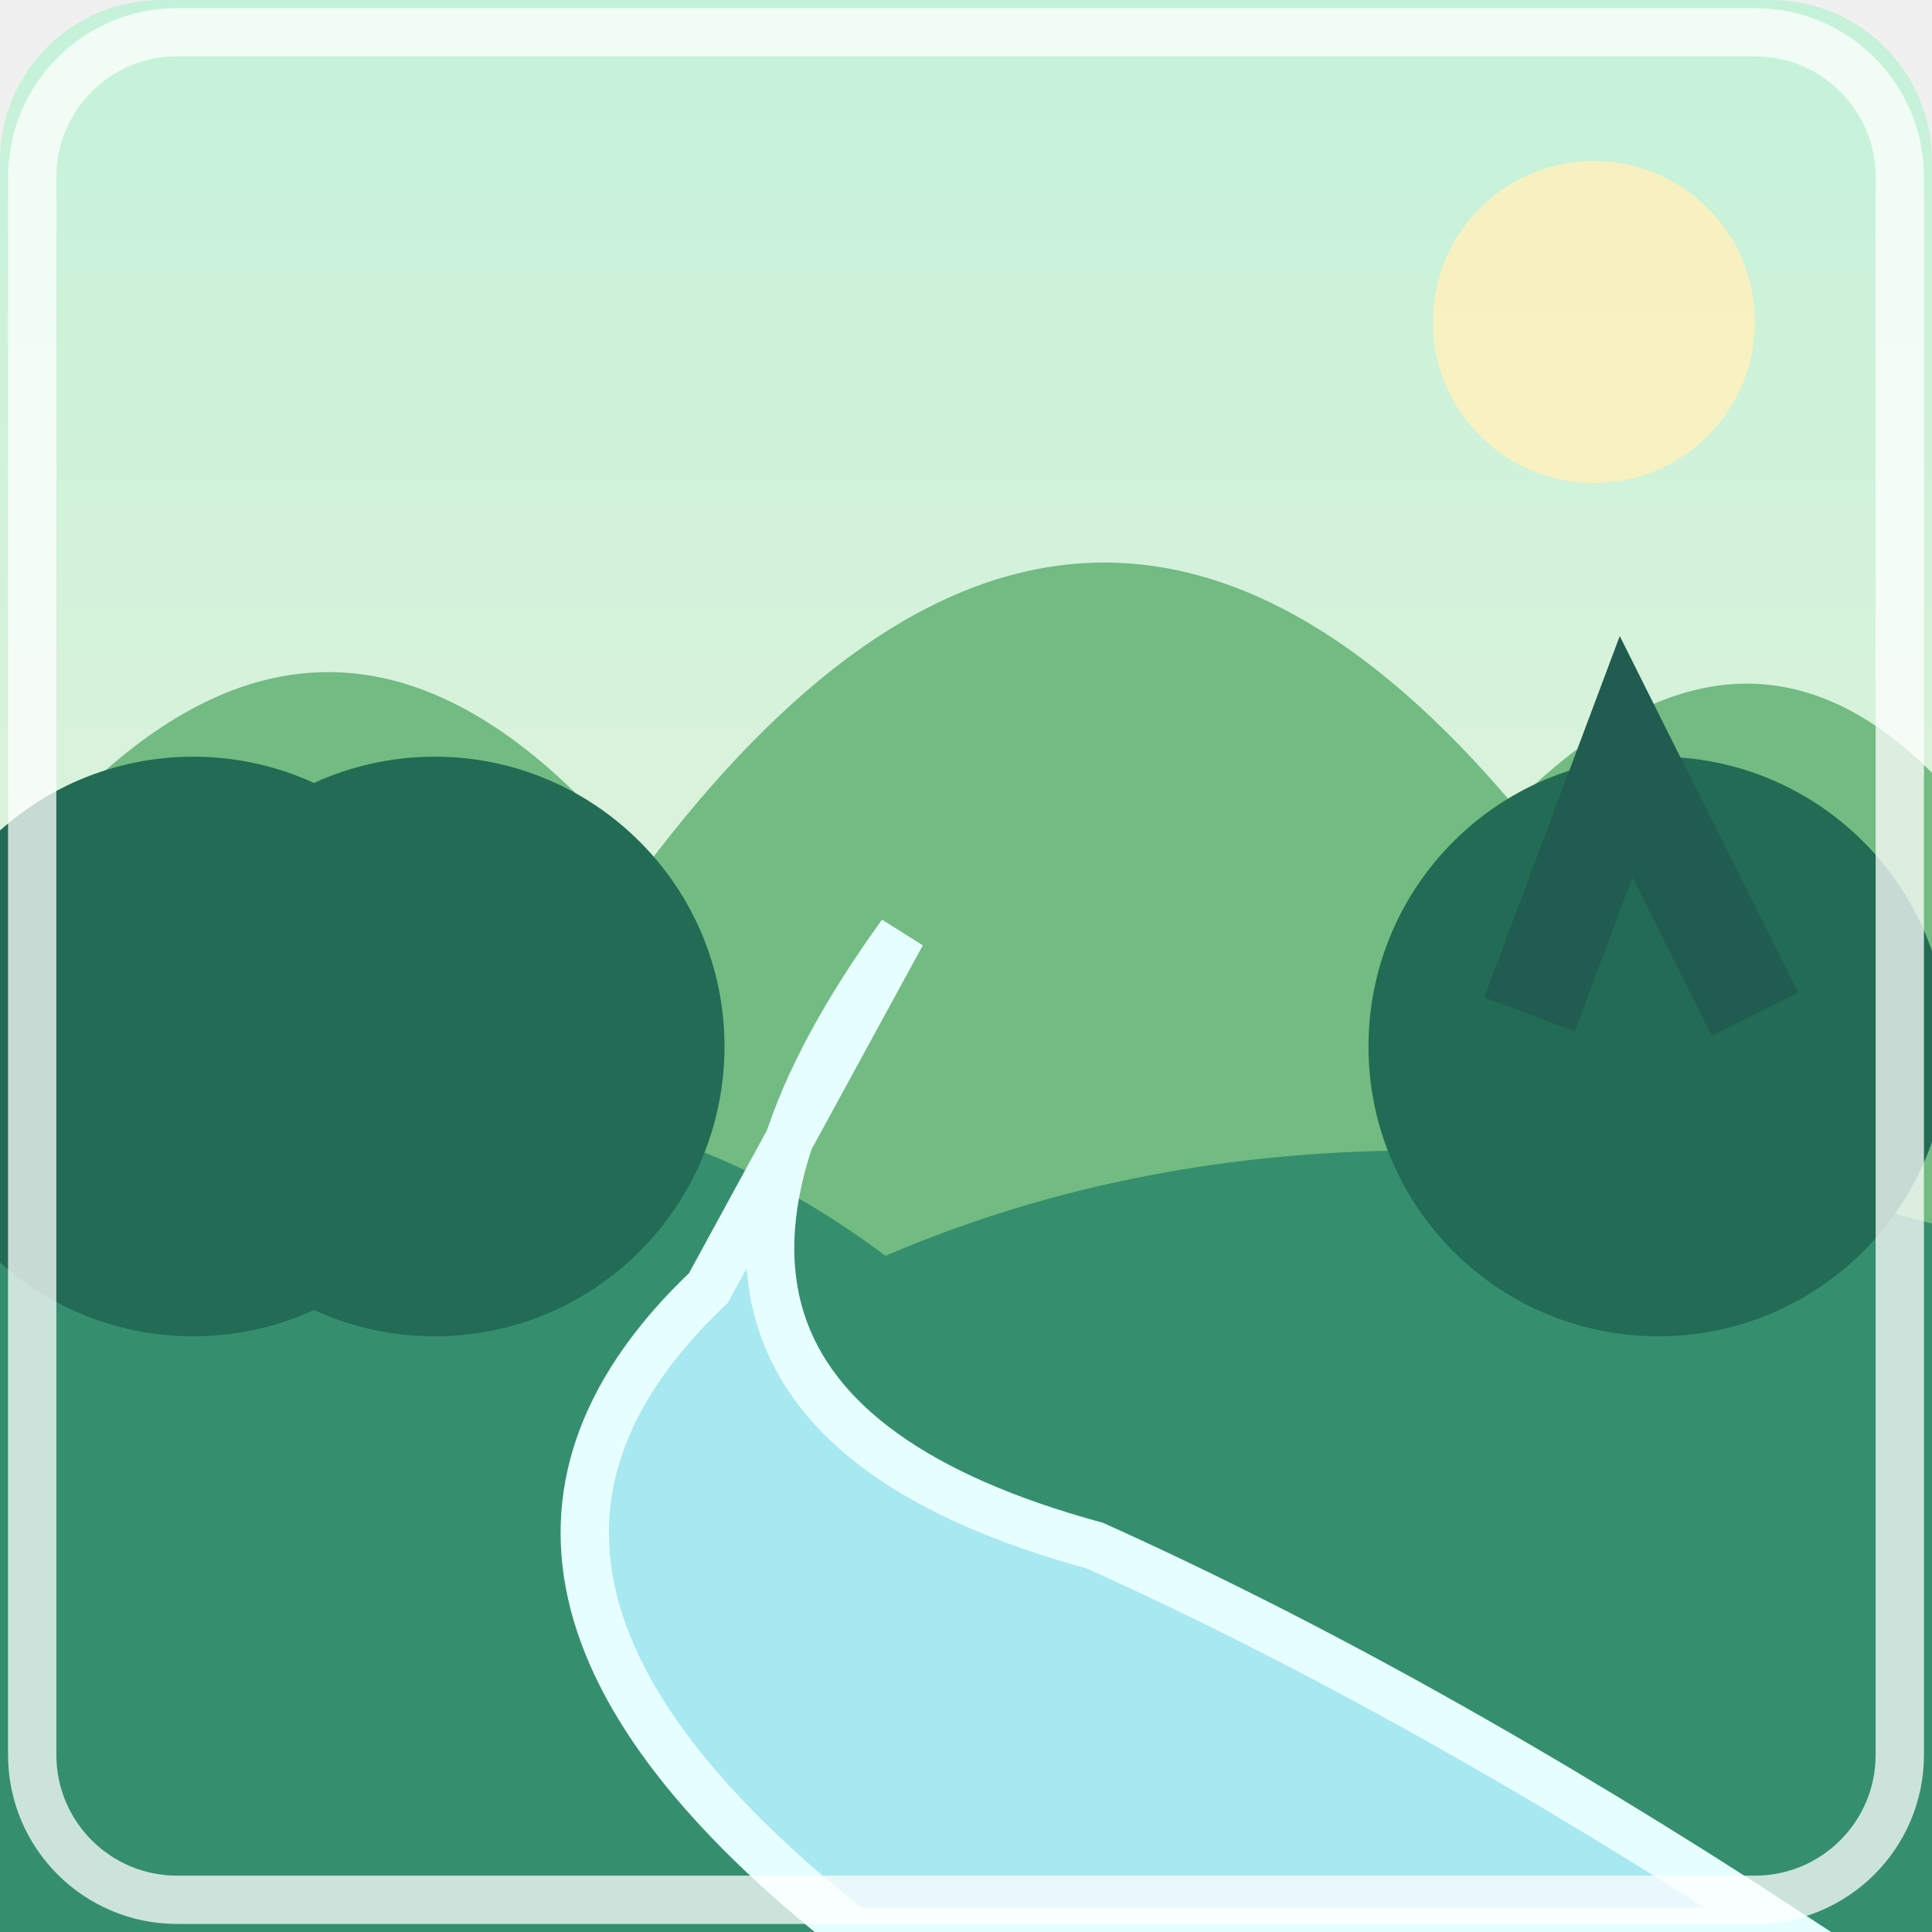
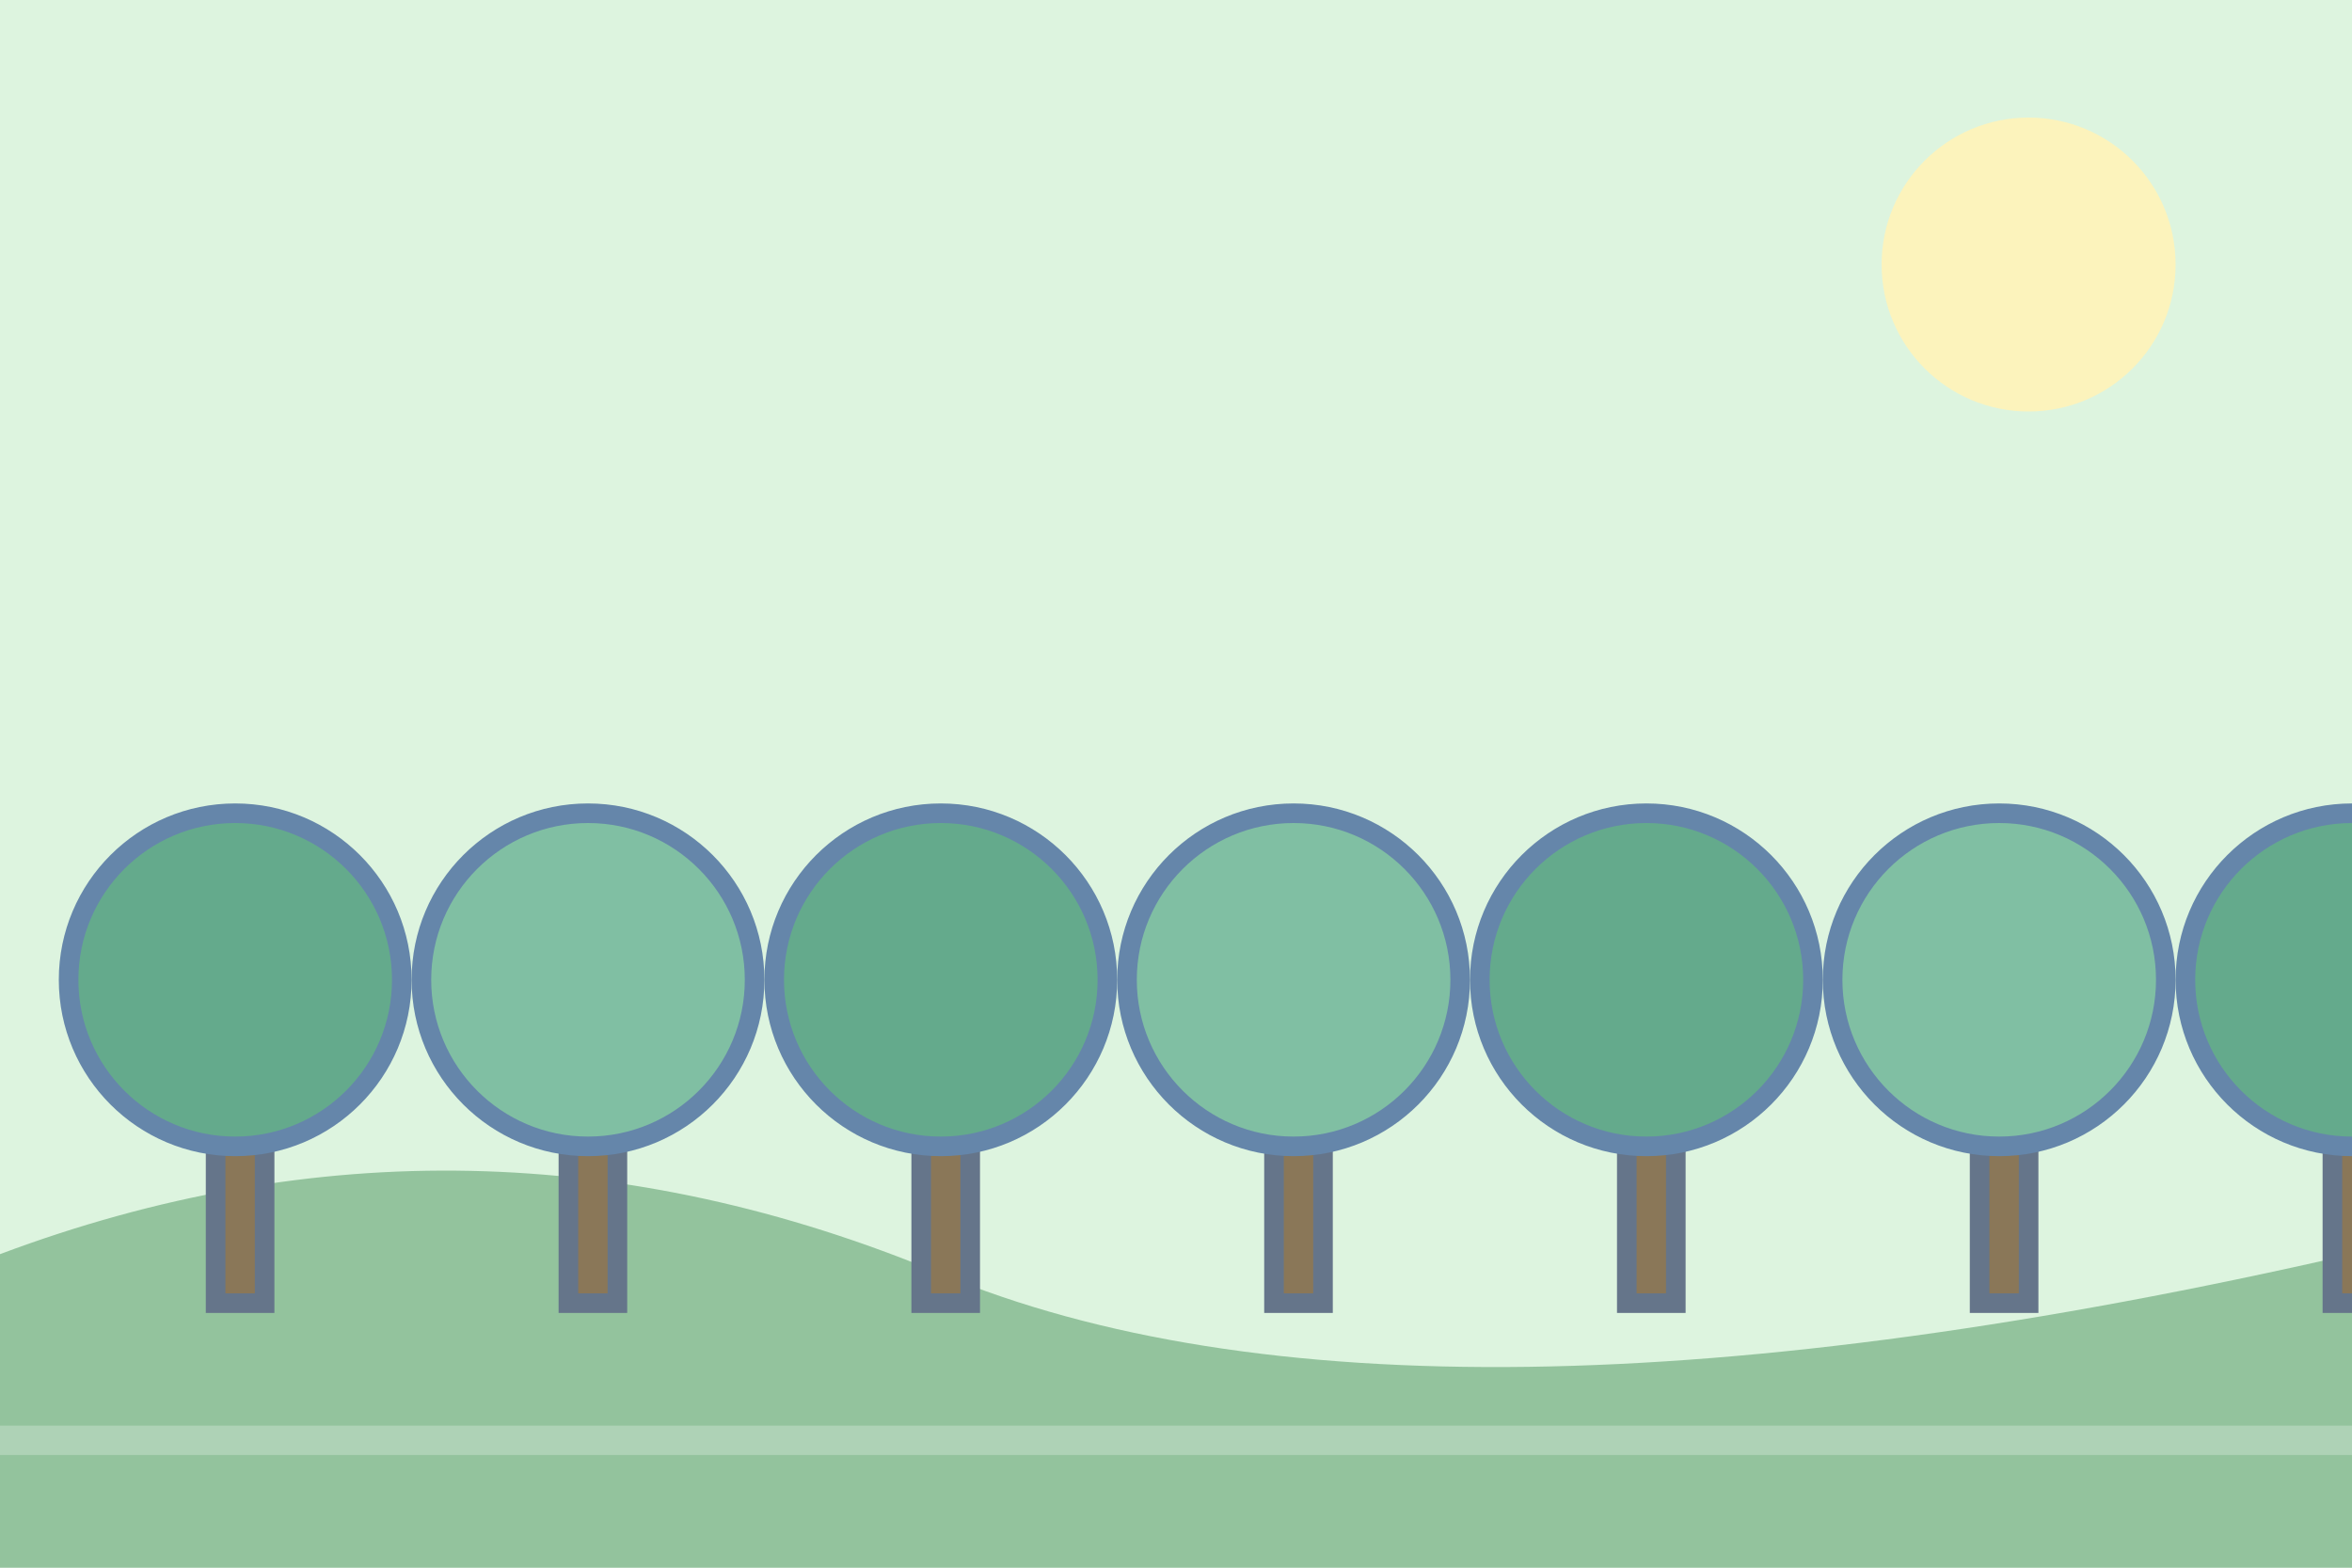
- <svg xmlns="http://www.w3.org/2000/svg" viewBox="0 0 120 120" role="img">
-   <defs>
-     <linearGradient id="sky" x2="0" y2="1">
-       <stop stop-color="#c4f2d9" />
-       <stop offset="1" stop-color="#f8f2df" />
-     </linearGradient>
-   </defs>
-   <rect width="120" height="120" rx="10" fill="url(#sky)" />
-   <circle cx="99" cy="20" r="10" fill="#fff1bd" opacity=".85" />
-   <path d="M0 55Q20 29 40 54Q67 18 94 50Q108 36 120 48V120H0Z" fill="#72bb82" />
-   <path d="M0 76Q31 60 55 78Q83 66 120 76V120H0Z" fill="#358f6e" />
-   <path d="M56 58Q35 87 68 96Q88 105 111 120H53Q25 98 44 80Z" fill="#a8e8f0" stroke="#e7feff" stroke-width="3" />
-   <g fill="#226b54">
-     <circle cx="12" cy="65" r="18" />
-     <circle cx="27" cy="65" r="18" />
-     <circle cx="103" cy="65" r="18" />
-   </g>
-   <path d="M95 63l6-16 8 16" stroke="#205c4f" fill="none" stroke-width="6" />
-   <rect x="2" y="2" width="116" height="116" rx="9" fill="none" stroke="#ffffff" stroke-width="3" opacity=".75" />
+ <svg xmlns="http://www.w3.org/2000/svg" viewBox="0 0 240 160" role="img" aria-labelledby="t" data-origin="kids-learn-original-landmark-schematic">
+   <rect width="240" height="160" fill="#ddf4df" />
+   <circle cx="207" cy="27" r="15" fill="#fff3b8" opacity=".9" />
+   <path d="M0 128Q48 110 96 130T240 128V160H0Z" fill="#93c39d" />
+   <rect x="22" y="105" width="5" height="28" rx="0" fill="#8a7758" stroke="#65758a" stroke-width="2" />
+   <circle cx="24" cy="100" r="17" fill="#64aa8c" stroke="#6586aa" stroke-width="2" />
+   <rect x="58" y="105" width="5" height="28" rx="0" fill="#8a7758" stroke="#65758a" stroke-width="2" />
+   <circle cx="60" cy="100" r="17" fill="#80bfa3" stroke="#6586aa" stroke-width="2" />
+   <rect x="94" y="105" width="5" height="28" rx="0" fill="#8a7758" stroke="#65758a" stroke-width="2" />
+   <circle cx="96" cy="100" r="17" fill="#64aa8c" stroke="#6586aa" stroke-width="2" />
+   <rect x="130" y="105" width="5" height="28" rx="0" fill="#8a7758" stroke="#65758a" stroke-width="2" />
+   <circle cx="132" cy="100" r="17" fill="#80bfa3" stroke="#6586aa" stroke-width="2" />
+   <rect x="166" y="105" width="5" height="28" rx="0" fill="#8a7758" stroke="#65758a" stroke-width="2" />
+   <circle cx="168" cy="100" r="17" fill="#64aa8c" stroke="#6586aa" stroke-width="2" />
+   <rect x="202" y="105" width="5" height="28" rx="0" fill="#8a7758" stroke="#65758a" stroke-width="2" />
+   <circle cx="204" cy="100" r="17" fill="#80bfa3" stroke="#6586aa" stroke-width="2" />
+   <rect x="238" y="105" width="5" height="28" rx="0" fill="#8a7758" stroke="#65758a" stroke-width="2" />
+   <circle cx="240" cy="100" r="17" fill="#64aa8c" stroke="#6586aa" stroke-width="2" />
+   <path d="M0 147H240" fill="none" stroke="#ffffff" stroke-opacity=".25" stroke-width="3" />
</svg>
